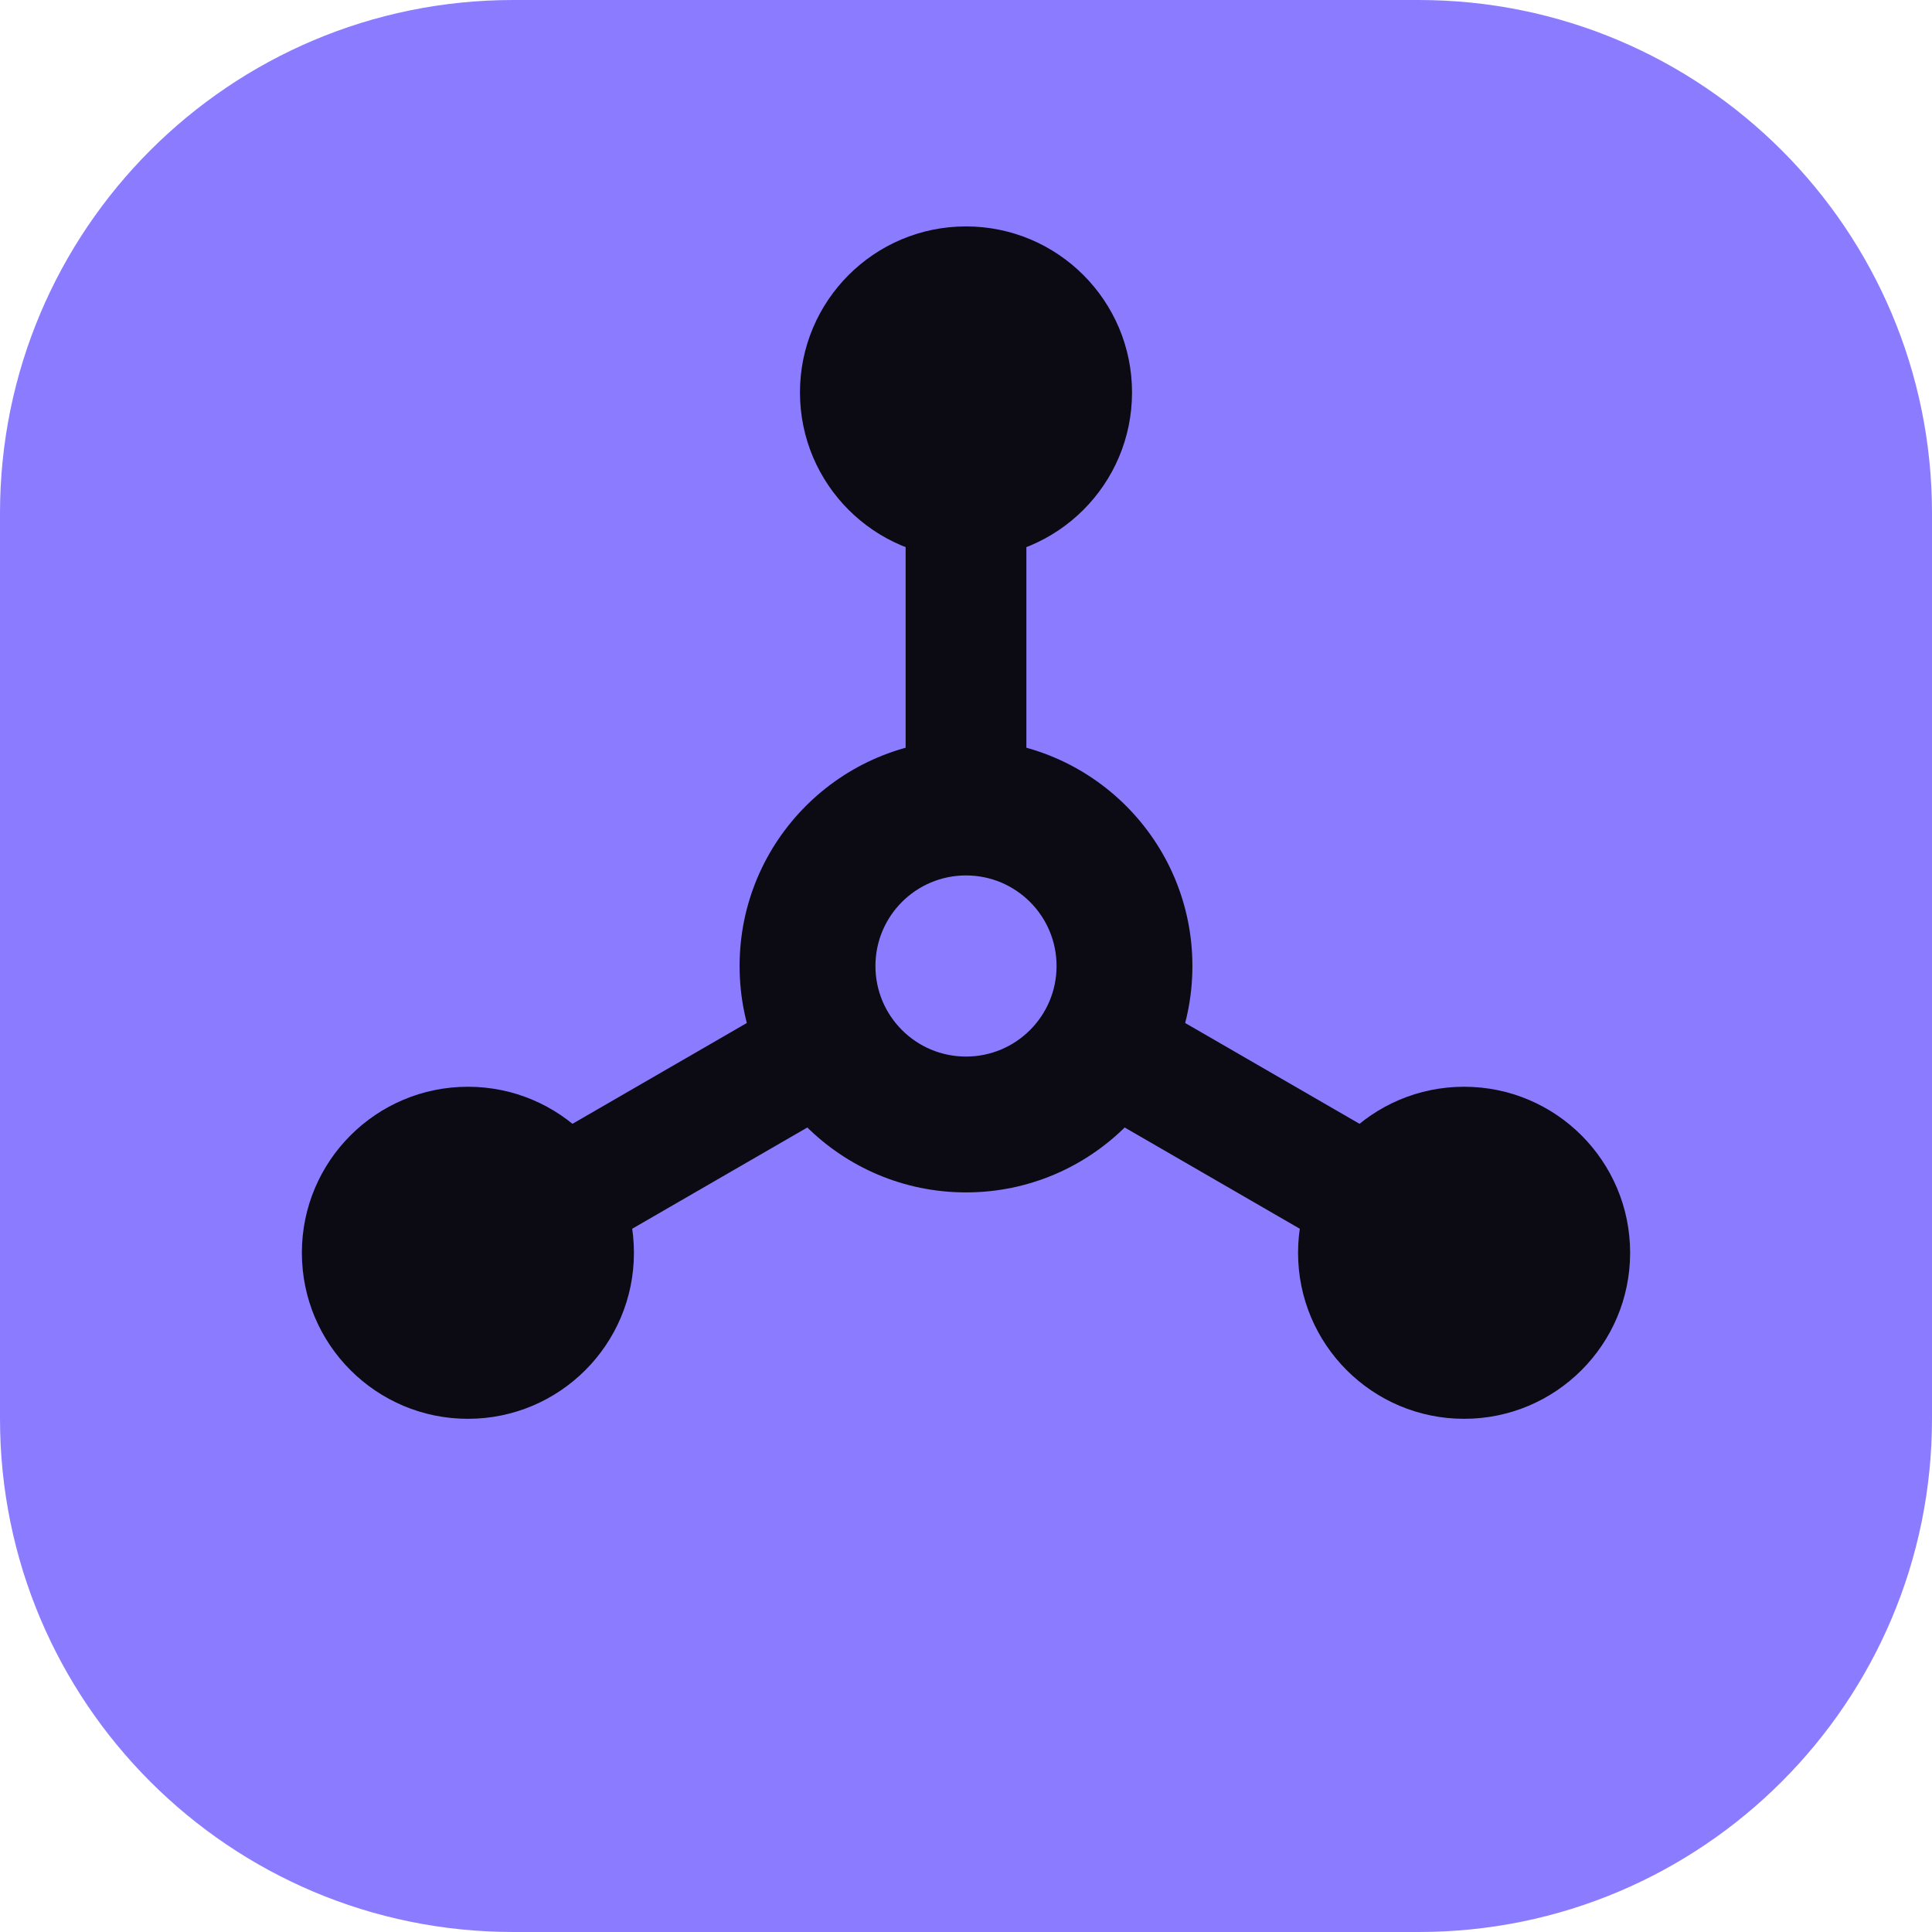
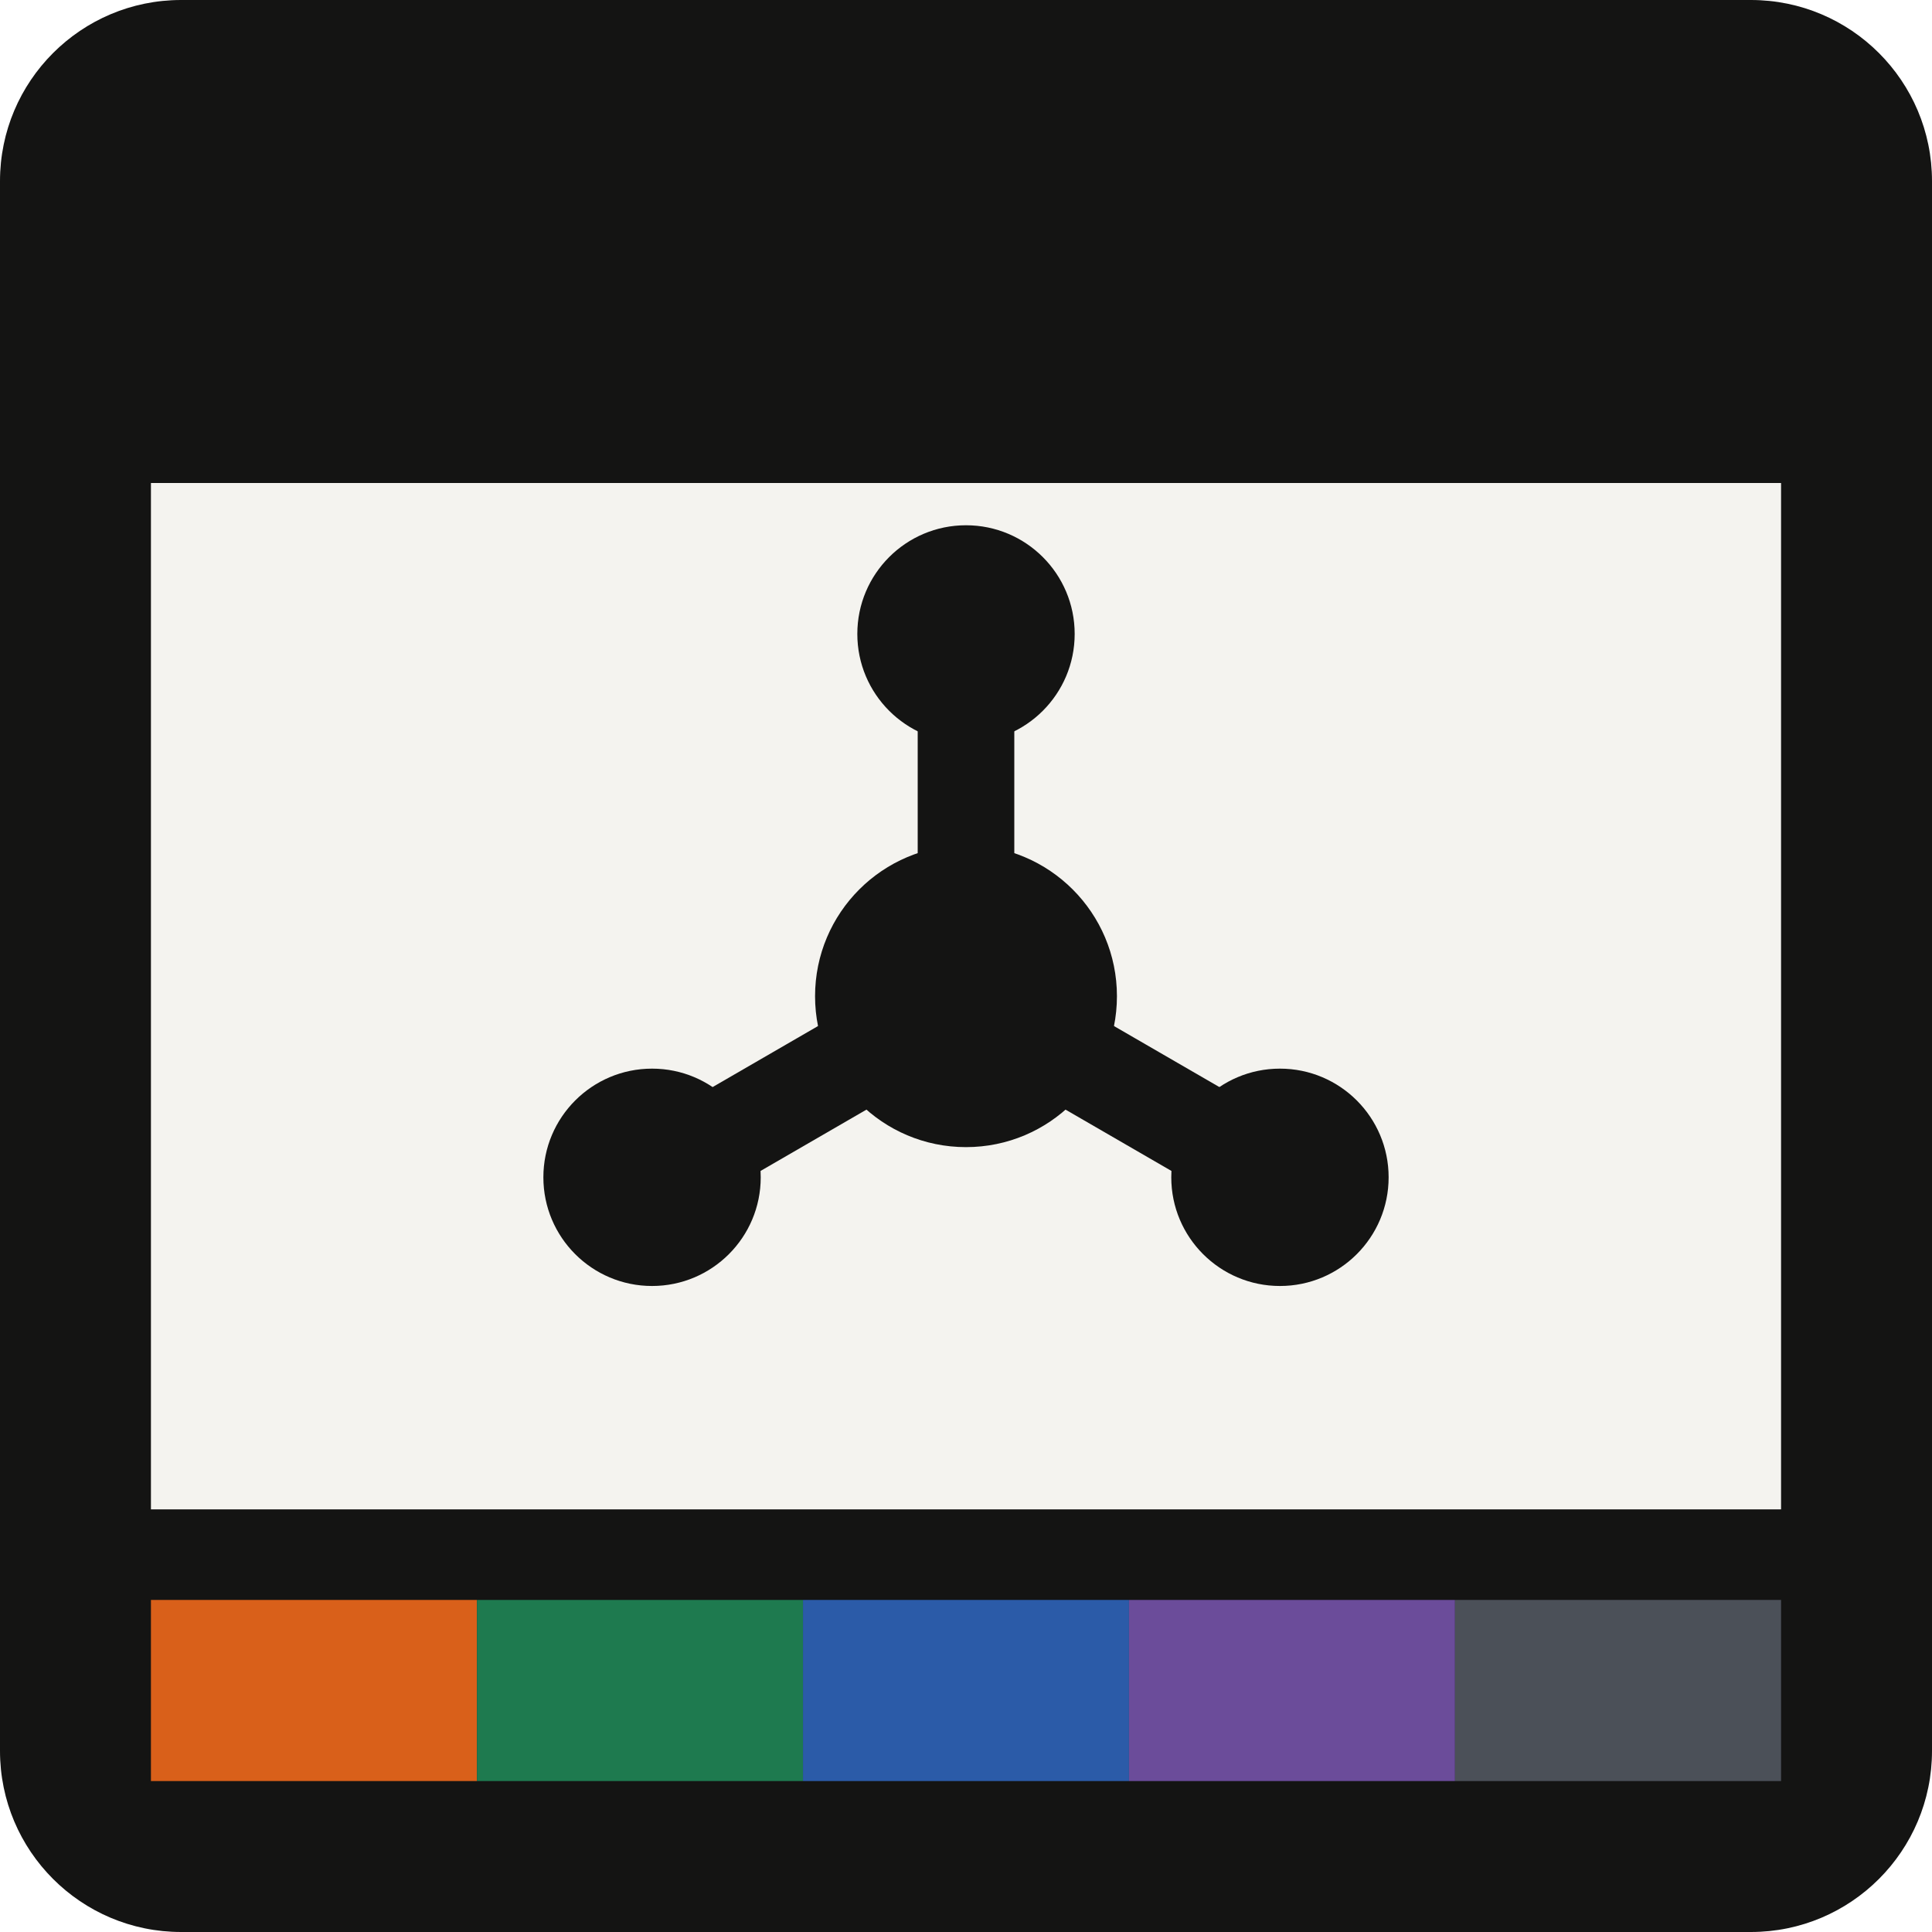
<svg xmlns="http://www.w3.org/2000/svg" viewBox="0 0 64 64">
-   <rect width="64" height="64" rx="17" fill="#8B7CFF" />
-   <path d="M32 32V15M32 32 17.3 40.5M32 32l14.7 8.5" stroke="#0C0B14" stroke-width="4" stroke-linecap="round" />
-   <circle cx="32" cy="32" r="7.5" fill="#0C0B14" />
-   <circle cx="32" cy="32" r="3" fill="#8B7CFF" />
-   <circle cx="32" cy="13" r="5.5" fill="#0C0B14" />
-   <circle cx="15.5" cy="41.5" r="5.5" fill="#0C0B14" />
-   <circle cx="48.5" cy="41.5" r="5.5" fill="#0C0B14" />
+   <rect width="64" height="64" rx="6" fill="#141413" />
+   <rect x="5" y="16" width="54" height="34" fill="#F4F3EF" />
+   <path d="M32 33V22M32 33l-9.5 5.5M32 33l9.5 5.5" stroke="#141413" stroke-width="3.2" stroke-linecap="square" />
+   <circle cx="32" cy="33" r="5" fill="#141413" />
+   <circle cx="32" cy="21" r="3.6" fill="#141413" />
+   <circle cx="21.6" cy="39" r="3.6" fill="#141413" />
+   <circle cx="42.4" cy="39" r="3.6" fill="#141413" />
+   <rect x="5" y="53" width="10.8" height="6" fill="#D9601A" />
+   <rect x="15.8" y="53" width="10.8" height="6" fill="#1E7A4F" />
+   <rect x="26.6" y="53" width="10.8" height="6" fill="#2B5BA8" />
+   <rect x="37.4" y="53" width="10.8" height="6" fill="#6B4C9A" />
+   <rect x="48.2" y="53" width="10.8" height="6" fill="#4B5058" />
</svg>
